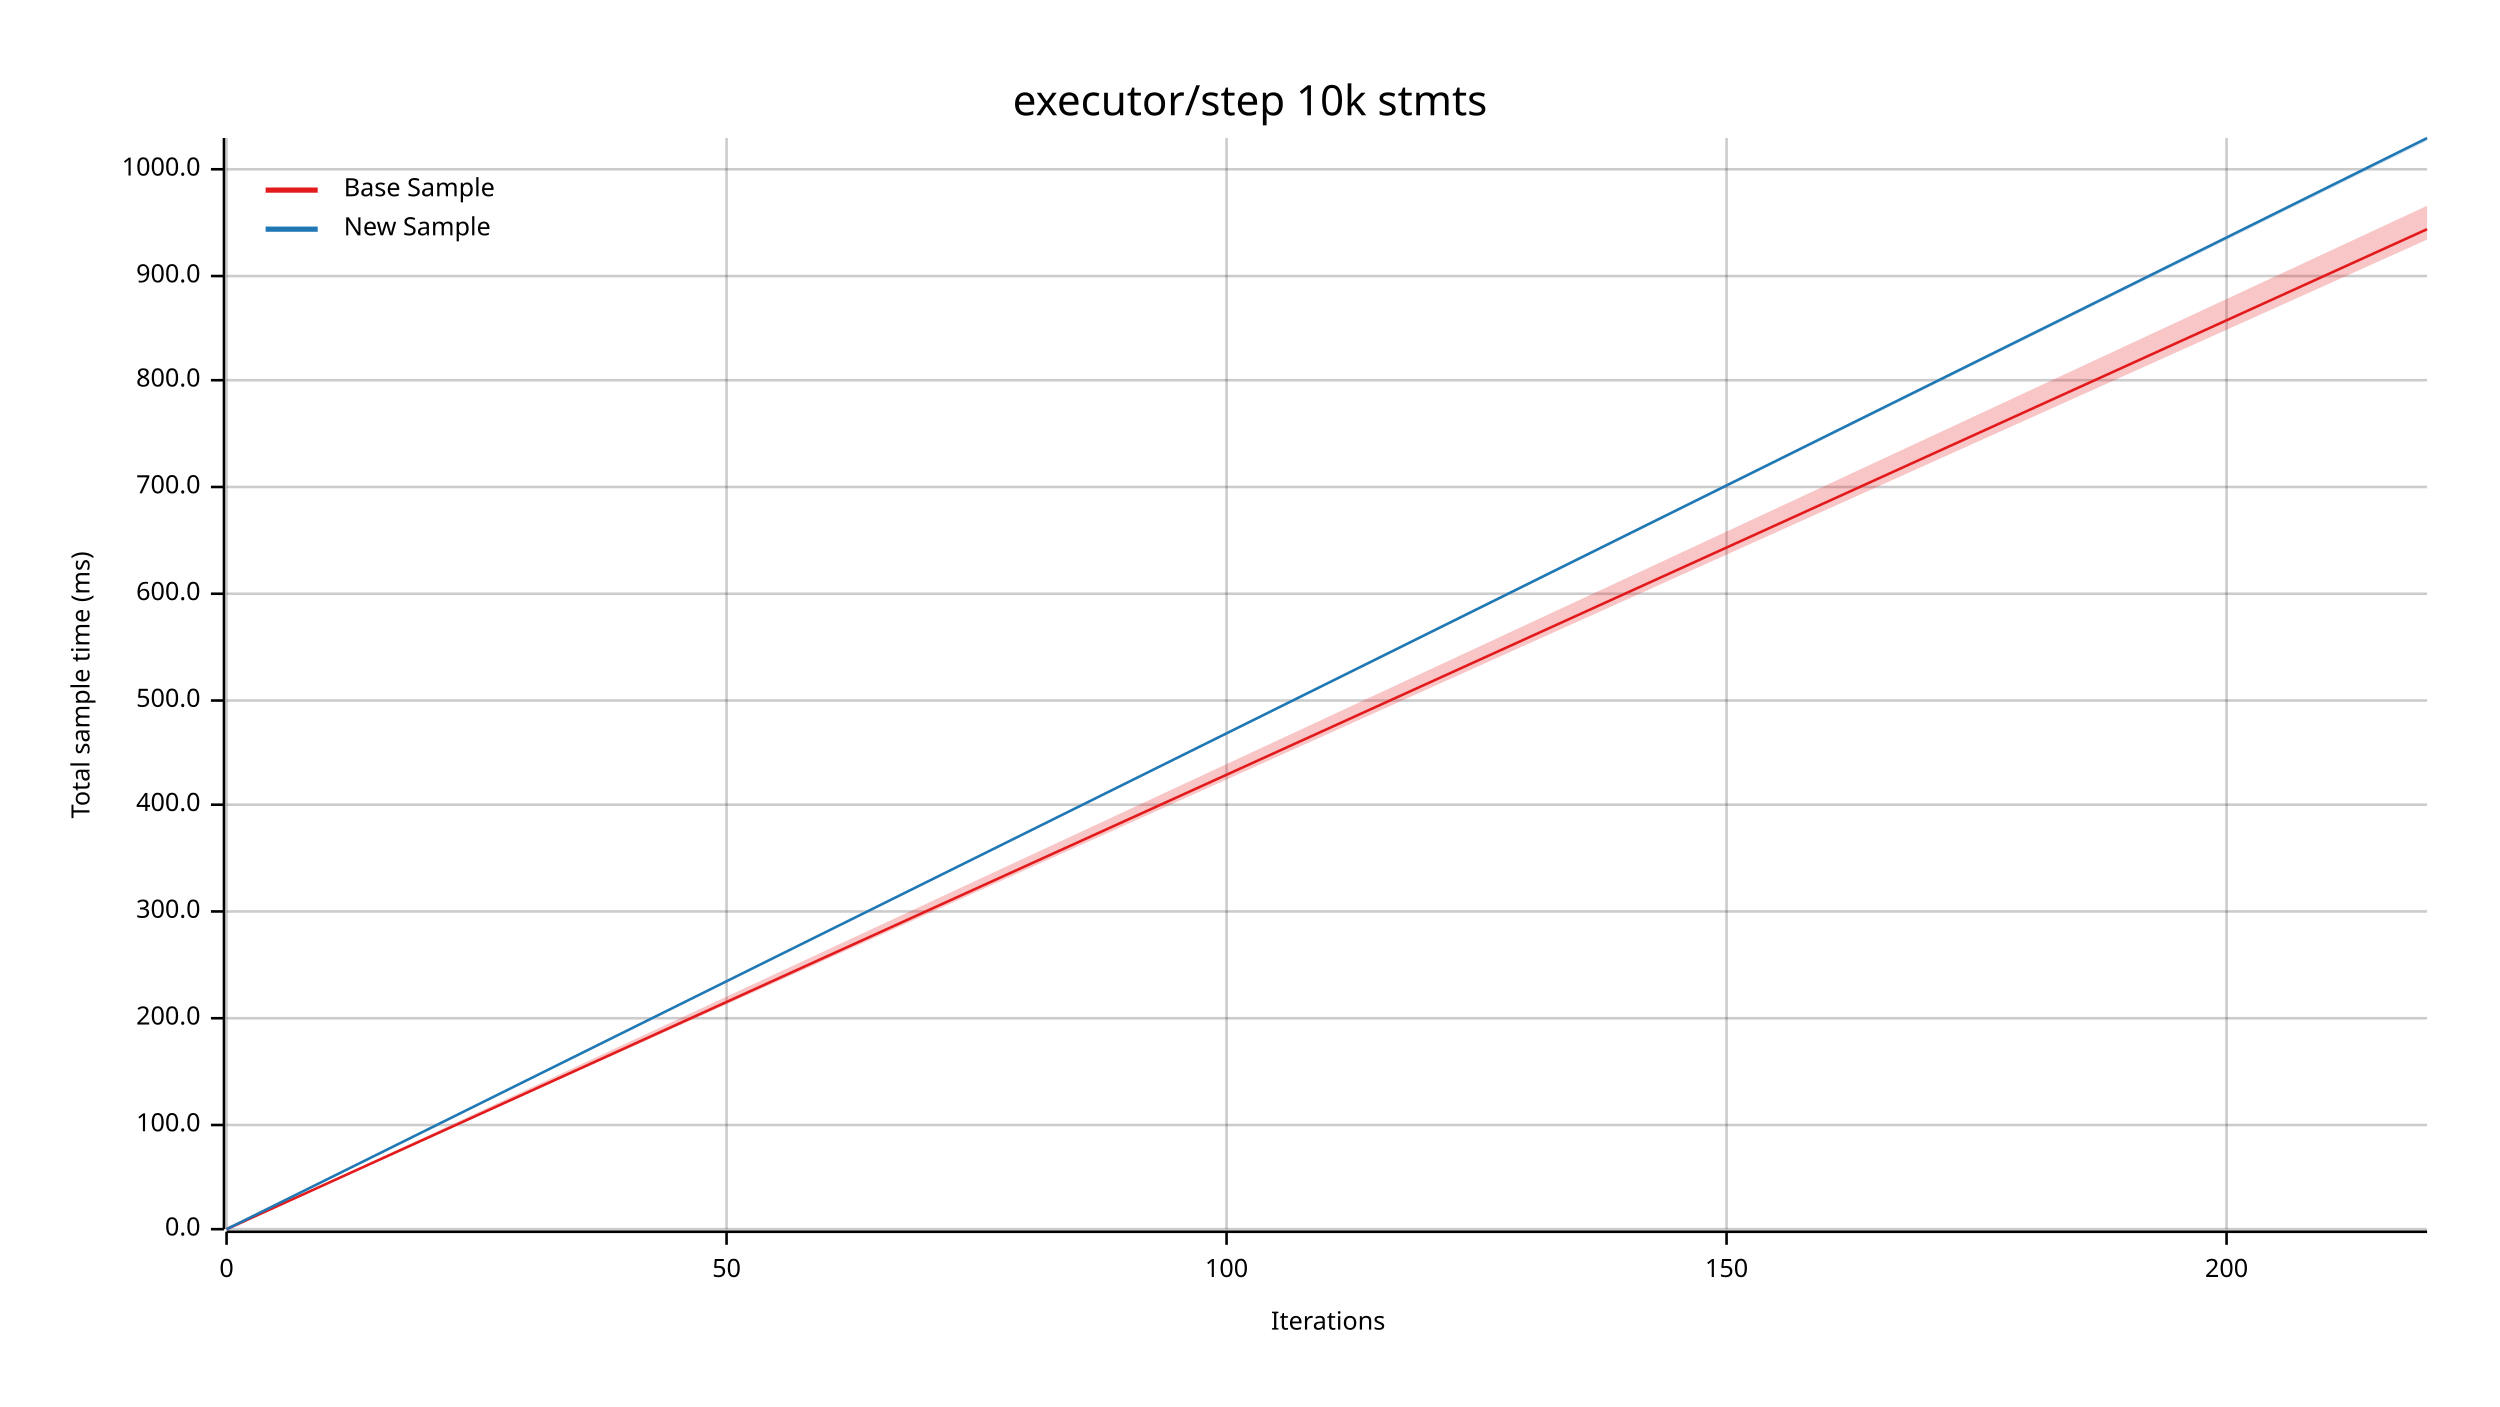
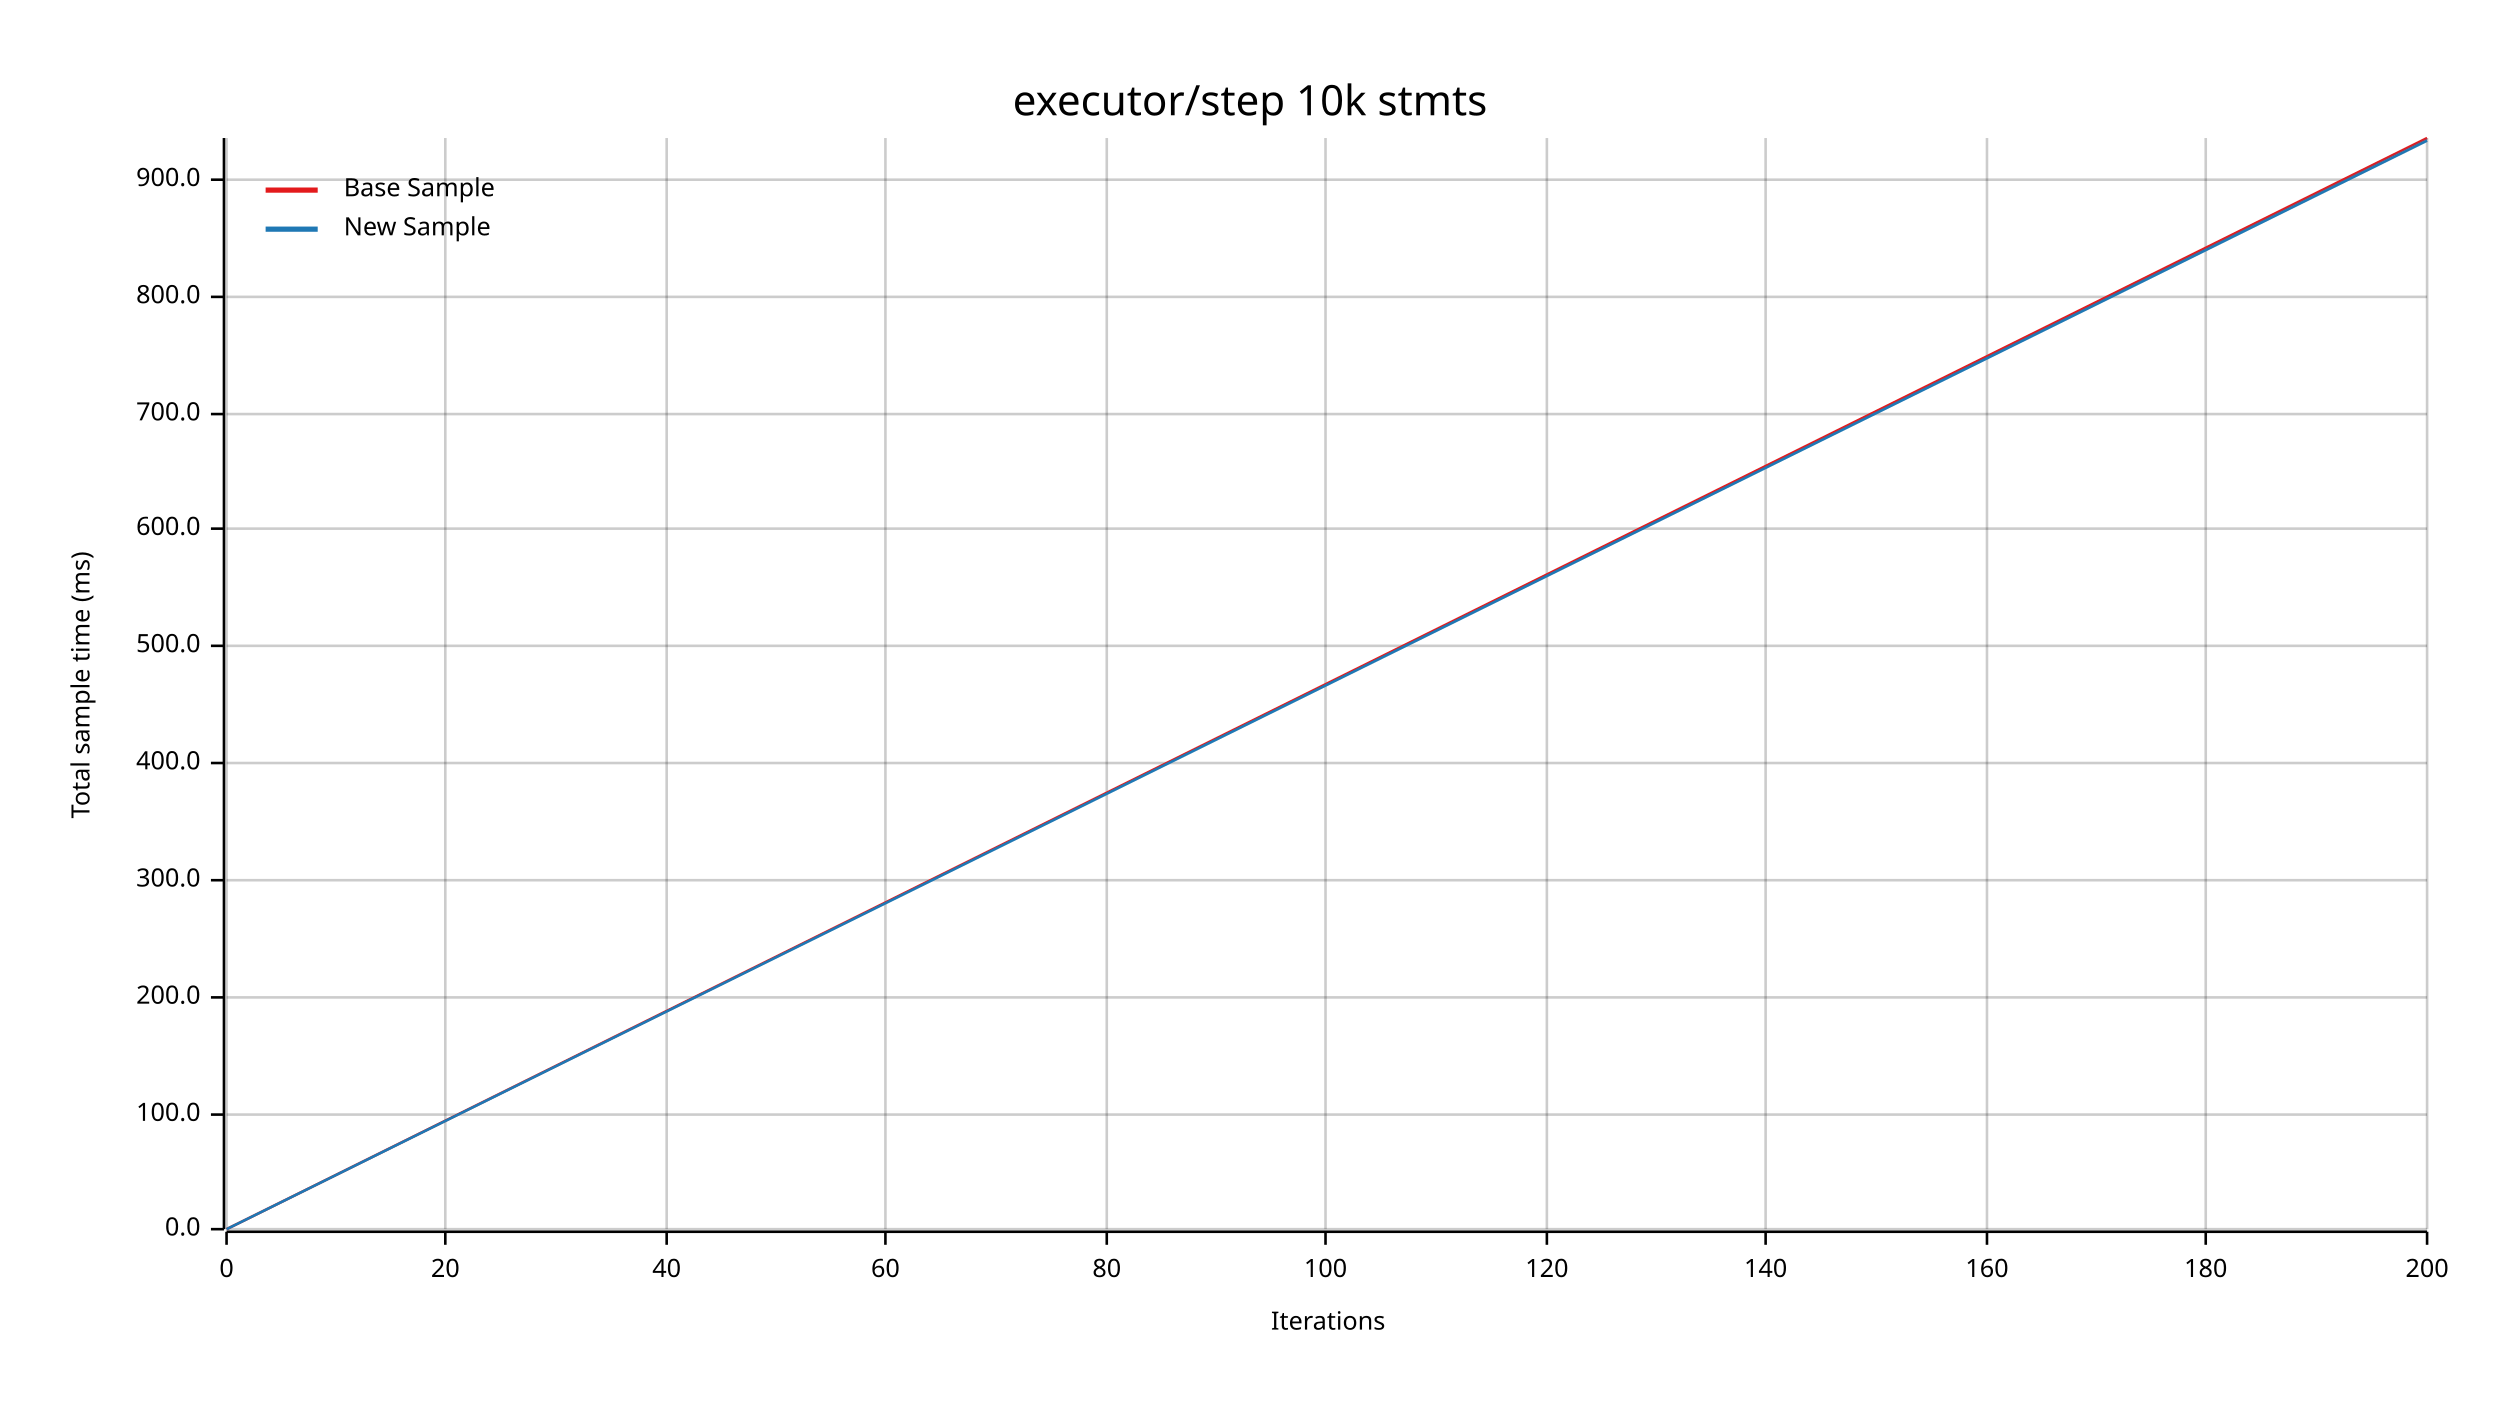
<svg xmlns="http://www.w3.org/2000/svg" width="960" height="540" viewBox="0 0 960 540">
  <text x="480" y="32" dy="0.76em" text-anchor="middle" font-family="sans-serif" font-size="16.129" opacity="1" fill="#000000">
executor/step 10k stmts
</text>
  <text x="27" y="263" dy="0.76em" text-anchor="middle" font-family="sans-serif" font-size="9.677" opacity="1" fill="#000000" transform="rotate(270, 27, 263)">
Total sample time (ms)
</text>
  <text x="510" y="513" dy="-0.5ex" text-anchor="middle" font-family="sans-serif" font-size="9.677" opacity="1" fill="#000000">
Iterations
</text>
  <line opacity="0.2" stroke="#000000" stroke-width="1" x1="87" y1="472" x2="87" y2="53" />
-   <line opacity="0.2" stroke="#000000" stroke-width="1" x1="279" y1="472" x2="279" y2="53" />
-   <line opacity="0.2" stroke="#000000" stroke-width="1" x1="471" y1="472" x2="471" y2="53" />
-   <line opacity="0.2" stroke="#000000" stroke-width="1" x1="663" y1="472" x2="663" y2="53" />
-   <line opacity="0.2" stroke="#000000" stroke-width="1" x1="855" y1="472" x2="855" y2="53" />
+   <line opacity="0.2" stroke="#000000" stroke-width="1" x1="171" y1="472" x2="171" y2="53" />
+   <line opacity="0.2" stroke="#000000" stroke-width="1" x1="256" y1="472" x2="256" y2="53" />
+   <line opacity="0.2" stroke="#000000" stroke-width="1" x1="340" y1="472" x2="340" y2="53" />
+   <line opacity="0.2" stroke="#000000" stroke-width="1" x1="425" y1="472" x2="425" y2="53" />
+   <line opacity="0.2" stroke="#000000" stroke-width="1" x1="509" y1="472" x2="509" y2="53" />
+   <line opacity="0.2" stroke="#000000" stroke-width="1" x1="594" y1="472" x2="594" y2="53" />
+   <line opacity="0.2" stroke="#000000" stroke-width="1" x1="678" y1="472" x2="678" y2="53" />
+   <line opacity="0.2" stroke="#000000" stroke-width="1" x1="763" y1="472" x2="763" y2="53" />
+   <line opacity="0.2" stroke="#000000" stroke-width="1" x1="847" y1="472" x2="847" y2="53" />
+   <line opacity="0.2" stroke="#000000" stroke-width="1" x1="932" y1="472" x2="932" y2="53" />
  <line opacity="0.2" stroke="#000000" stroke-width="1" x1="87" y1="472" x2="932" y2="472" />
-   <line opacity="0.2" stroke="#000000" stroke-width="1" x1="87" y1="432" x2="932" y2="432" />
-   <line opacity="0.2" stroke="#000000" stroke-width="1" x1="87" y1="391" x2="932" y2="391" />
-   <line opacity="0.2" stroke="#000000" stroke-width="1" x1="87" y1="350" x2="932" y2="350" />
-   <line opacity="0.2" stroke="#000000" stroke-width="1" x1="87" y1="309" x2="932" y2="309" />
-   <line opacity="0.2" stroke="#000000" stroke-width="1" x1="87" y1="269" x2="932" y2="269" />
-   <line opacity="0.2" stroke="#000000" stroke-width="1" x1="87" y1="228" x2="932" y2="228" />
-   <line opacity="0.2" stroke="#000000" stroke-width="1" x1="87" y1="187" x2="932" y2="187" />
-   <line opacity="0.2" stroke="#000000" stroke-width="1" x1="87" y1="146" x2="932" y2="146" />
-   <line opacity="0.2" stroke="#000000" stroke-width="1" x1="87" y1="106" x2="932" y2="106" />
-   <line opacity="0.2" stroke="#000000" stroke-width="1" x1="87" y1="65" x2="932" y2="65" />
+   <line opacity="0.2" stroke="#000000" stroke-width="1" x1="87" y1="428" x2="932" y2="428" />
+   <line opacity="0.2" stroke="#000000" stroke-width="1" x1="87" y1="383" x2="932" y2="383" />
+   <line opacity="0.2" stroke="#000000" stroke-width="1" x1="87" y1="338" x2="932" y2="338" />
+   <line opacity="0.2" stroke="#000000" stroke-width="1" x1="87" y1="293" x2="932" y2="293" />
+   <line opacity="0.2" stroke="#000000" stroke-width="1" x1="87" y1="248" x2="932" y2="248" />
+   <line opacity="0.2" stroke="#000000" stroke-width="1" x1="87" y1="203" x2="932" y2="203" />
+   <line opacity="0.2" stroke="#000000" stroke-width="1" x1="87" y1="159" x2="932" y2="159" />
+   <line opacity="0.2" stroke="#000000" stroke-width="1" x1="87" y1="114" x2="932" y2="114" />
+   <line opacity="0.2" stroke="#000000" stroke-width="1" x1="87" y1="69" x2="932" y2="69" />
  <polyline fill="none" opacity="1" stroke="#000000" stroke-width="1" points="86,53 86,472 " />
  <text x="77" y="472" dy="0.5ex" text-anchor="end" font-family="sans-serif" font-size="9.677" opacity="1" fill="#000000">
0.0
</text>
  <polyline fill="none" opacity="1" stroke="#000000" stroke-width="1" points="81,472 86,472 " />
-   <text x="77" y="432" dy="0.5ex" text-anchor="end" font-family="sans-serif" font-size="9.677" opacity="1" fill="#000000">
+   <text x="77" y="428" dy="0.5ex" text-anchor="end" font-family="sans-serif" font-size="9.677" opacity="1" fill="#000000">
100.0
</text>
-   <polyline fill="none" opacity="1" stroke="#000000" stroke-width="1" points="81,432 86,432 " />
-   <text x="77" y="391" dy="0.5ex" text-anchor="end" font-family="sans-serif" font-size="9.677" opacity="1" fill="#000000">
+   <polyline fill="none" opacity="1" stroke="#000000" stroke-width="1" points="81,428 86,428 " />
+   <text x="77" y="383" dy="0.5ex" text-anchor="end" font-family="sans-serif" font-size="9.677" opacity="1" fill="#000000">
200.0
</text>
-   <polyline fill="none" opacity="1" stroke="#000000" stroke-width="1" points="81,391 86,391 " />
-   <text x="77" y="350" dy="0.5ex" text-anchor="end" font-family="sans-serif" font-size="9.677" opacity="1" fill="#000000">
+   <polyline fill="none" opacity="1" stroke="#000000" stroke-width="1" points="81,383 86,383 " />
+   <text x="77" y="338" dy="0.5ex" text-anchor="end" font-family="sans-serif" font-size="9.677" opacity="1" fill="#000000">
300.0
</text>
-   <polyline fill="none" opacity="1" stroke="#000000" stroke-width="1" points="81,350 86,350 " />
-   <text x="77" y="309" dy="0.5ex" text-anchor="end" font-family="sans-serif" font-size="9.677" opacity="1" fill="#000000">
+   <polyline fill="none" opacity="1" stroke="#000000" stroke-width="1" points="81,338 86,338 " />
+   <text x="77" y="293" dy="0.5ex" text-anchor="end" font-family="sans-serif" font-size="9.677" opacity="1" fill="#000000">
400.0
</text>
-   <polyline fill="none" opacity="1" stroke="#000000" stroke-width="1" points="81,309 86,309 " />
-   <text x="77" y="269" dy="0.5ex" text-anchor="end" font-family="sans-serif" font-size="9.677" opacity="1" fill="#000000">
+   <polyline fill="none" opacity="1" stroke="#000000" stroke-width="1" points="81,293 86,293 " />
+   <text x="77" y="248" dy="0.5ex" text-anchor="end" font-family="sans-serif" font-size="9.677" opacity="1" fill="#000000">
500.0
</text>
-   <polyline fill="none" opacity="1" stroke="#000000" stroke-width="1" points="81,269 86,269 " />
-   <text x="77" y="228" dy="0.5ex" text-anchor="end" font-family="sans-serif" font-size="9.677" opacity="1" fill="#000000">
+   <polyline fill="none" opacity="1" stroke="#000000" stroke-width="1" points="81,248 86,248 " />
+   <text x="77" y="203" dy="0.5ex" text-anchor="end" font-family="sans-serif" font-size="9.677" opacity="1" fill="#000000">
600.0
</text>
-   <polyline fill="none" opacity="1" stroke="#000000" stroke-width="1" points="81,228 86,228 " />
-   <text x="77" y="187" dy="0.5ex" text-anchor="end" font-family="sans-serif" font-size="9.677" opacity="1" fill="#000000">
+   <polyline fill="none" opacity="1" stroke="#000000" stroke-width="1" points="81,203 86,203 " />
+   <text x="77" y="159" dy="0.5ex" text-anchor="end" font-family="sans-serif" font-size="9.677" opacity="1" fill="#000000">
700.0
</text>
-   <polyline fill="none" opacity="1" stroke="#000000" stroke-width="1" points="81,187 86,187 " />
-   <text x="77" y="146" dy="0.5ex" text-anchor="end" font-family="sans-serif" font-size="9.677" opacity="1" fill="#000000">
+   <polyline fill="none" opacity="1" stroke="#000000" stroke-width="1" points="81,159 86,159 " />
+   <text x="77" y="114" dy="0.5ex" text-anchor="end" font-family="sans-serif" font-size="9.677" opacity="1" fill="#000000">
800.0
</text>
-   <polyline fill="none" opacity="1" stroke="#000000" stroke-width="1" points="81,146 86,146 " />
-   <text x="77" y="106" dy="0.5ex" text-anchor="end" font-family="sans-serif" font-size="9.677" opacity="1" fill="#000000">
+   <polyline fill="none" opacity="1" stroke="#000000" stroke-width="1" points="81,114 86,114 " />
+   <text x="77" y="69" dy="0.5ex" text-anchor="end" font-family="sans-serif" font-size="9.677" opacity="1" fill="#000000">
900.0
</text>
-   <polyline fill="none" opacity="1" stroke="#000000" stroke-width="1" points="81,106 86,106 " />
-   <text x="77" y="65" dy="0.5ex" text-anchor="end" font-family="sans-serif" font-size="9.677" opacity="1" fill="#000000">
- 1000.0
- </text>
-   <polyline fill="none" opacity="1" stroke="#000000" stroke-width="1" points="81,65 86,65 " />
+   <polyline fill="none" opacity="1" stroke="#000000" stroke-width="1" points="81,69 86,69 " />
  <polyline fill="none" opacity="1" stroke="#000000" stroke-width="1" points="87,473 932,473 " />
  <text x="87" y="483" dy="0.76em" text-anchor="middle" font-family="sans-serif" font-size="9.677" opacity="1" fill="#000000">
0
</text>
  <polyline fill="none" opacity="1" stroke="#000000" stroke-width="1" points="87,473 87,478 " />
-   <text x="279" y="483" dy="0.76em" text-anchor="middle" font-family="sans-serif" font-size="9.677" opacity="1" fill="#000000">
- 50
+   <text x="171" y="483" dy="0.76em" text-anchor="middle" font-family="sans-serif" font-size="9.677" opacity="1" fill="#000000">
+ 20
</text>
-   <polyline fill="none" opacity="1" stroke="#000000" stroke-width="1" points="279,473 279,478 " />
-   <text x="471" y="483" dy="0.76em" text-anchor="middle" font-family="sans-serif" font-size="9.677" opacity="1" fill="#000000">
+   <polyline fill="none" opacity="1" stroke="#000000" stroke-width="1" points="171,473 171,478 " />
+   <text x="256" y="483" dy="0.76em" text-anchor="middle" font-family="sans-serif" font-size="9.677" opacity="1" fill="#000000">
+ 40
+ </text>
+   <polyline fill="none" opacity="1" stroke="#000000" stroke-width="1" points="256,473 256,478 " />
+   <text x="340" y="483" dy="0.76em" text-anchor="middle" font-family="sans-serif" font-size="9.677" opacity="1" fill="#000000">
+ 60
+ </text>
+   <polyline fill="none" opacity="1" stroke="#000000" stroke-width="1" points="340,473 340,478 " />
+   <text x="425" y="483" dy="0.76em" text-anchor="middle" font-family="sans-serif" font-size="9.677" opacity="1" fill="#000000">
+ 80
+ </text>
+   <polyline fill="none" opacity="1" stroke="#000000" stroke-width="1" points="425,473 425,478 " />
+   <text x="509" y="483" dy="0.76em" text-anchor="middle" font-family="sans-serif" font-size="9.677" opacity="1" fill="#000000">
100
</text>
-   <polyline fill="none" opacity="1" stroke="#000000" stroke-width="1" points="471,473 471,478 " />
-   <text x="663" y="483" dy="0.76em" text-anchor="middle" font-family="sans-serif" font-size="9.677" opacity="1" fill="#000000">
- 150
+   <polyline fill="none" opacity="1" stroke="#000000" stroke-width="1" points="509,473 509,478 " />
+   <text x="594" y="483" dy="0.76em" text-anchor="middle" font-family="sans-serif" font-size="9.677" opacity="1" fill="#000000">
+ 120
</text>
-   <polyline fill="none" opacity="1" stroke="#000000" stroke-width="1" points="663,473 663,478 " />
-   <text x="855" y="483" dy="0.76em" text-anchor="middle" font-family="sans-serif" font-size="9.677" opacity="1" fill="#000000">
+   <polyline fill="none" opacity="1" stroke="#000000" stroke-width="1" points="594,473 594,478 " />
+   <text x="678" y="483" dy="0.76em" text-anchor="middle" font-family="sans-serif" font-size="9.677" opacity="1" fill="#000000">
+ 140
+ </text>
+   <polyline fill="none" opacity="1" stroke="#000000" stroke-width="1" points="678,473 678,478 " />
+   <text x="763" y="483" dy="0.76em" text-anchor="middle" font-family="sans-serif" font-size="9.677" opacity="1" fill="#000000">
+ 160
+ </text>
+   <polyline fill="none" opacity="1" stroke="#000000" stroke-width="1" points="763,473 763,478 " />
+   <text x="847" y="483" dy="0.76em" text-anchor="middle" font-family="sans-serif" font-size="9.677" opacity="1" fill="#000000">
+ 180
+ </text>
+   <polyline fill="none" opacity="1" stroke="#000000" stroke-width="1" points="847,473 847,478 " />
+   <text x="932" y="483" dy="0.76em" text-anchor="middle" font-family="sans-serif" font-size="9.677" opacity="1" fill="#000000">
200
</text>
-   <polyline fill="none" opacity="1" stroke="#000000" stroke-width="1" points="855,473 855,478 " />
-   <polyline fill="none" opacity="1" stroke="#E31A1C" stroke-width="1" points="87,472 932,88 " />
-   <polygon opacity="0.25" fill="#E31A1C" points="87,472 932,92 932,79 " />
-   <polyline fill="none" opacity="1" stroke="#1F78B4" stroke-width="1" points="87,472 932,53 " />
+   <polyline fill="none" opacity="1" stroke="#000000" stroke-width="1" points="932,473 932,478 " />
+   <polyline fill="none" opacity="1" stroke="#E31A1C" stroke-width="1" points="87,472 932,53 " />
+   <polygon opacity="0.25" fill="#E31A1C" points="87,472 932,54 932,53 " />
+   <polyline fill="none" opacity="1" stroke="#1F78B4" stroke-width="1" points="87,472 932,54 " />
  <polygon opacity="0.25" fill="#1F78B4" points="87,472 932,54 932,53 " />
  <text x="132" y="68" dy="0.76em" text-anchor="start" font-family="sans-serif" font-size="9.677" opacity="1" fill="#000000">
Base Sample
</text>
  <text x="132" y="83" dy="0.76em" text-anchor="start" font-family="sans-serif" font-size="9.677" opacity="1" fill="#000000">
New Sample
</text>
  <polyline fill="none" opacity="1" stroke="#E31A1C" stroke-width="2" points="102,73 122,73 " />
  <polyline fill="none" opacity="1" stroke="#1F78B4" stroke-width="2" points="102,88 122,88 " />
</svg>
